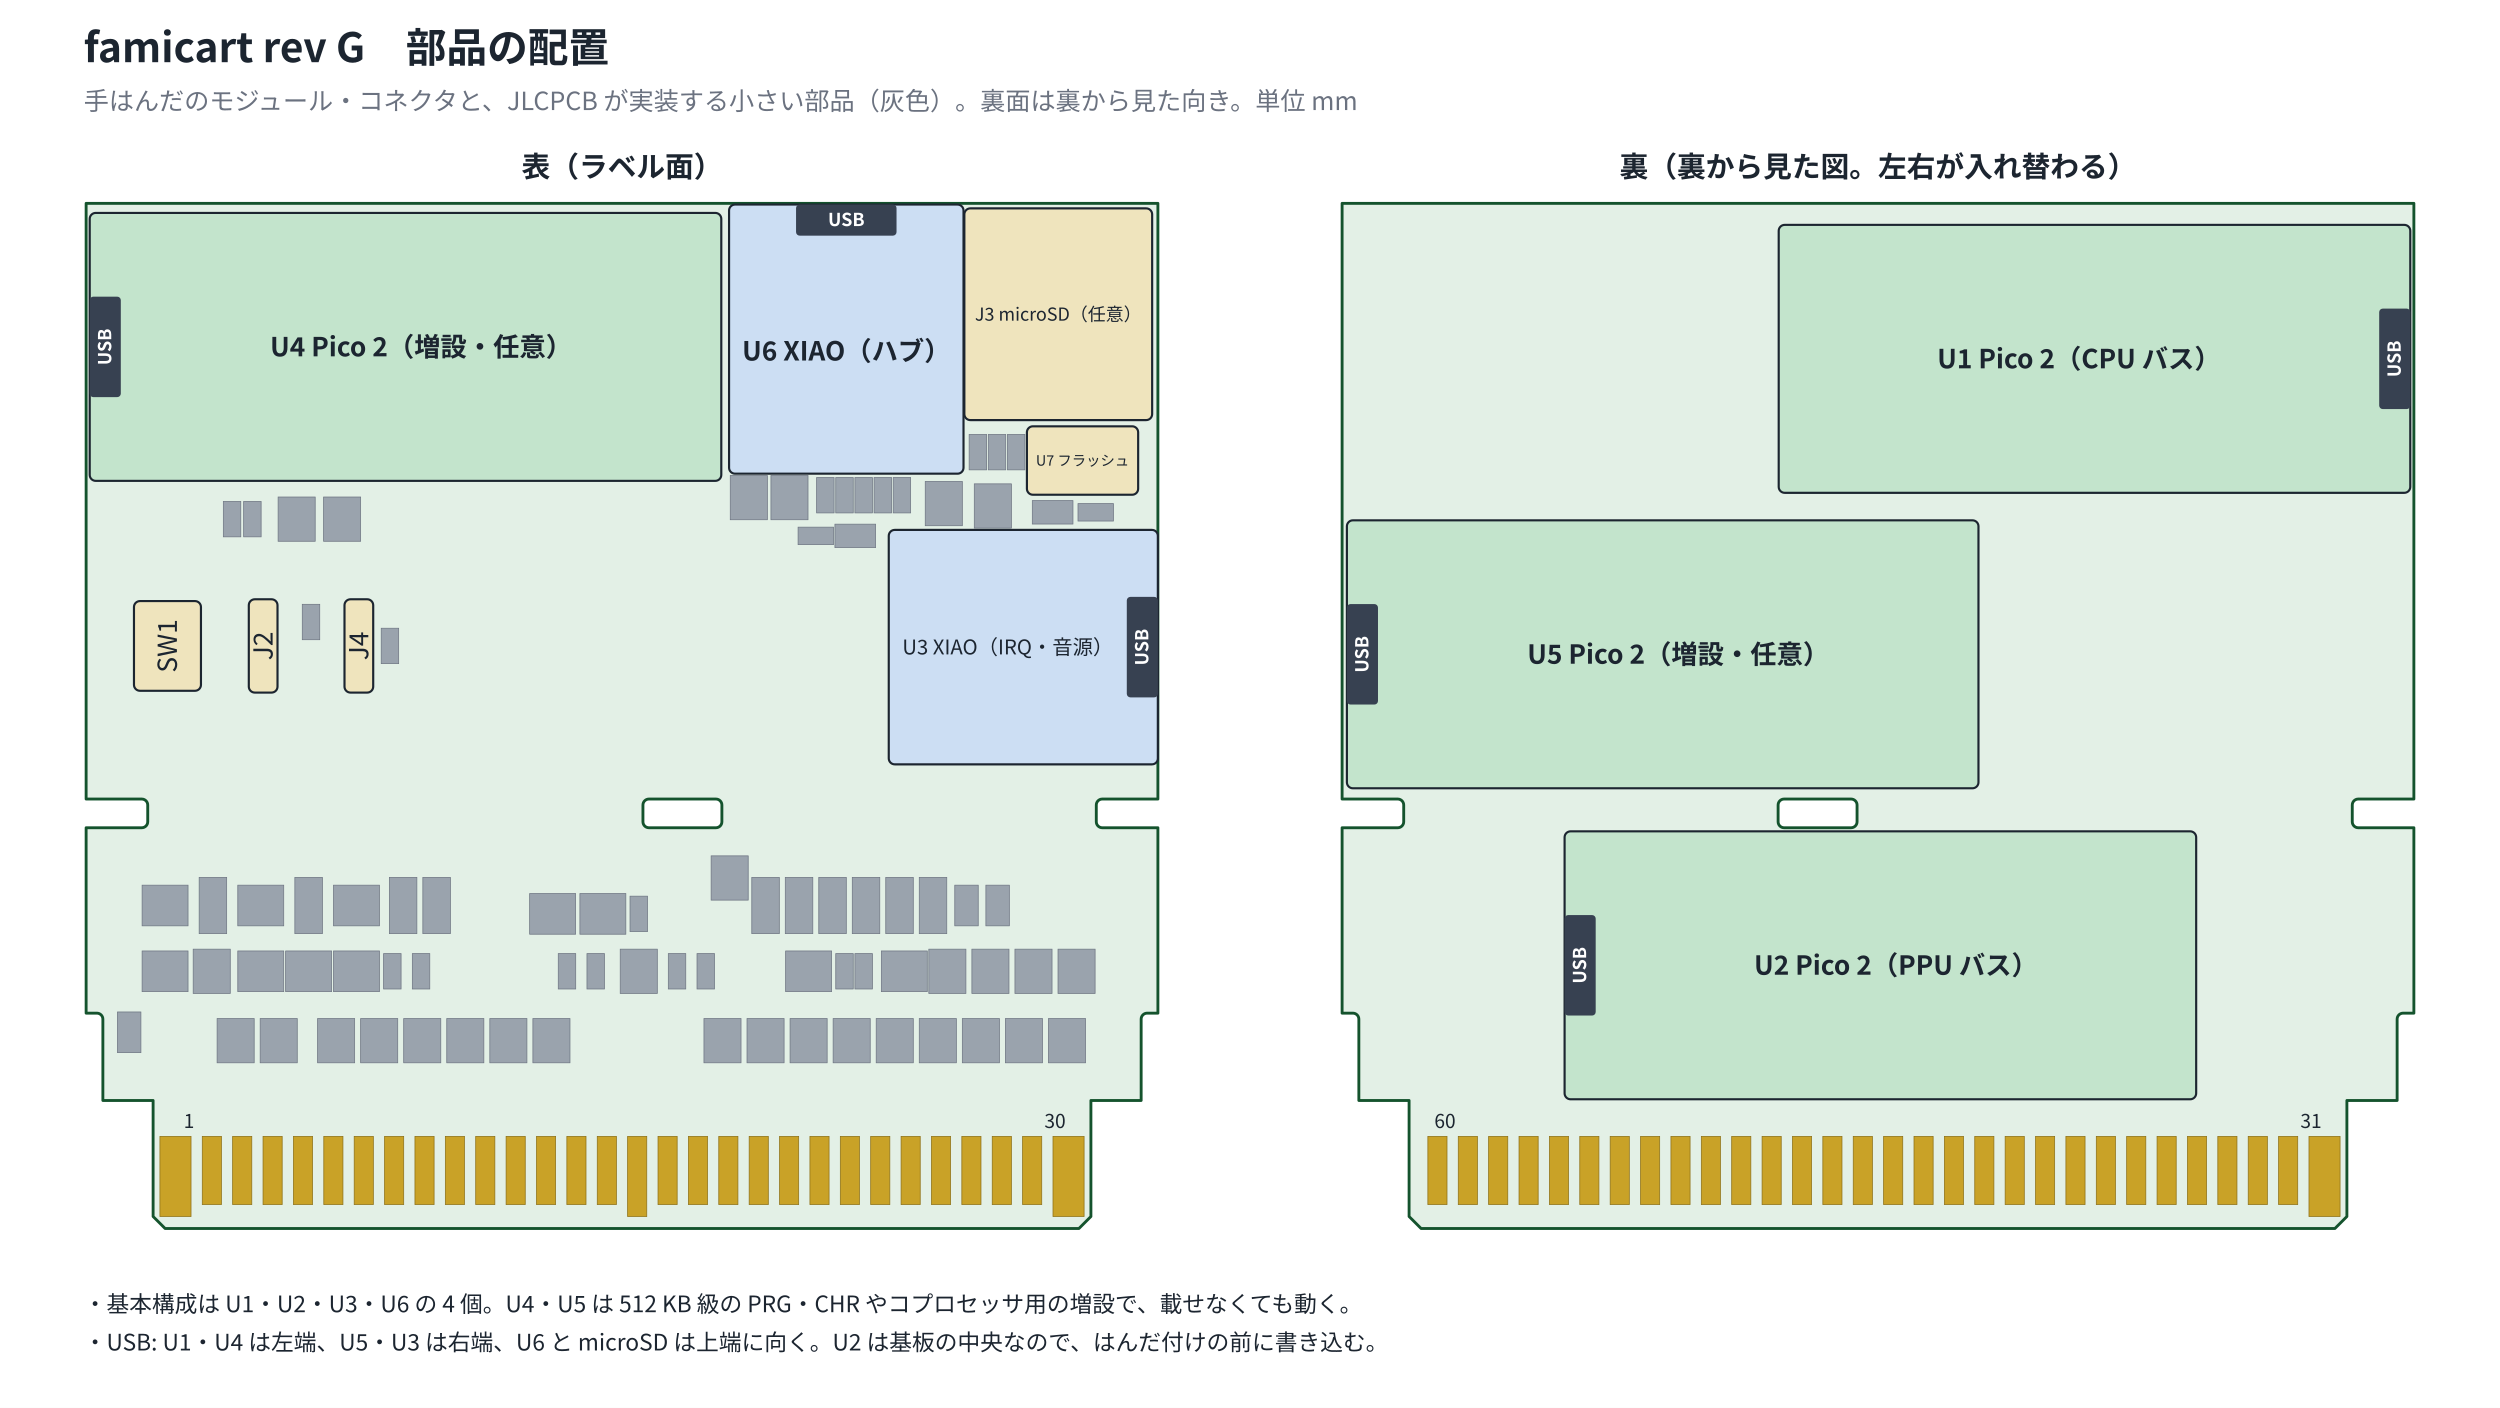
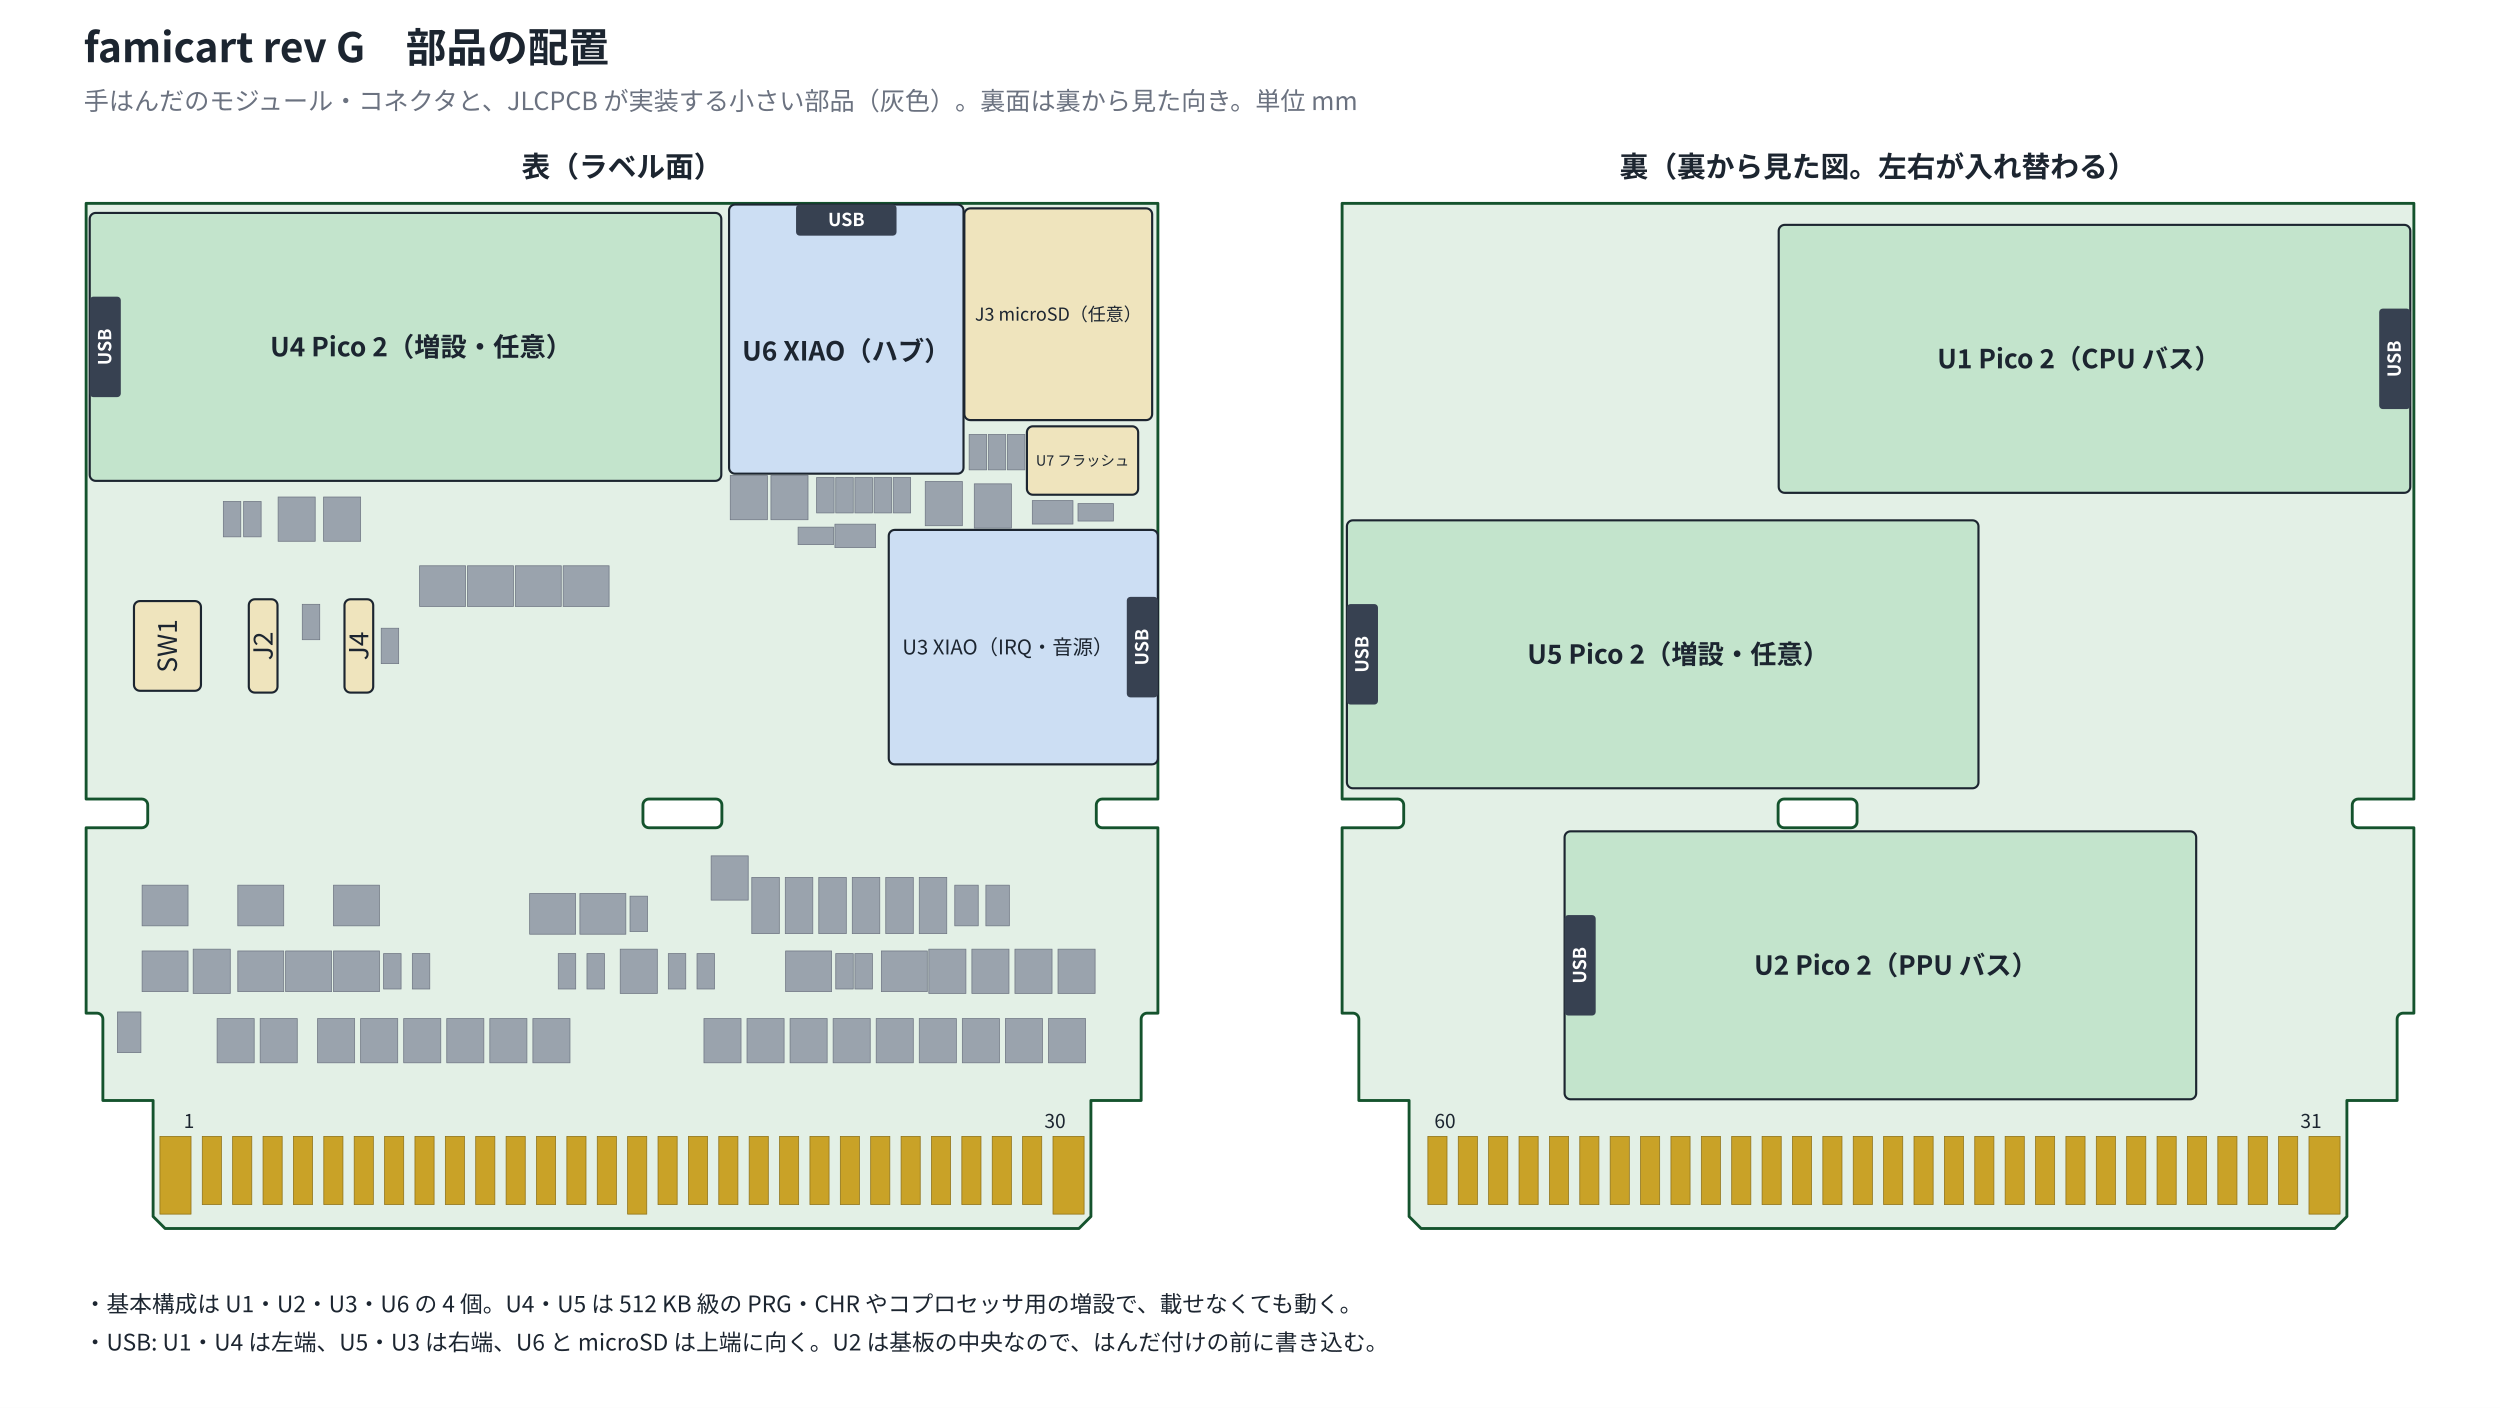
<svg xmlns="http://www.w3.org/2000/svg" width="2090" height="1177" viewBox="0 0 2090 1177" font-family="IPAGothic, 'IPAexGothic', 'Noto Sans CJK JP', 'Yu Gothic', sans-serif">
  <rect width="100%" height="100%" fill="#ffffff" />
  <text x="70.0" y="52.0" font-size="34" fill="#1c2530" text-anchor="start" font-weight="bold">famicart rev G　部品の配置</text>
  <text x="70.0" y="92.0" font-size="21" fill="#6b7280" text-anchor="start" font-weight="normal">手はんだのモジュール・コネクタと、JLCPCB が実装する小さい部品（灰色）。裏面は裏から見た向き。単位 mm</text>
  <text x="520.0" y="148.0" font-size="24" fill="#1c2530" text-anchor="middle" font-weight="bold">表（ラベル面）</text>
  <path d="M128.00,920.00 L86.00,920.00 L86.00,852.00 A5.00,5.00 0 0 0 81.00,847.00 L72.00,847.00 L72.00,692.00 L118.50,692.00 A5.00,5.00 0 0 0 123.50,687.00 L123.50,673.00 A5.00,5.00 0 0 0 118.50,668.00 L72.00,668.00 L72.00,170.00 L968.00,170.00 L968.00,668.00 L921.50,668.00 A5.00,5.00 0 0 0 916.50,673.00 L916.50,687.00 A5.00,5.00 0 0 0 921.50,692.00 L968.00,692.00 L968.00,847.00 L959.00,847.00 A5.00,5.00 0 0 0 954.00,852.00 L954.00,920.00 L912.00,920.00 L912.00,1017.00 L902.00,1027.00 L138.00,1027.00 L128.00,1017.00 Z" fill="#e3f0e6" stroke="#14532d" stroke-width="2.4" stroke-linejoin="round" />
  <path d="M537.50,673.00 A5.00,5.00 0 0 1 542.50,668.00 L598.50,668.00 A5.00,5.00 0 0 1 603.50,673.00 L603.50,687.00 A5.00,5.00 0 0 1 598.50,692.00 L542.50,692.00 A5.00,5.00 0 0 1 537.50,687.00 Z" fill="#ffffff" stroke="#14532d" stroke-width="2.4" />
-   <rect x="133.7" y="950.0" width="26.0" height="67.0" fill="#c9a227" stroke="#8a6d14" stroke-width="0.6" />
+   <rect x="133.7" y="950.0" width="26.0" height="65.0" fill="#c9a227" stroke="#8a6d14" stroke-width="0.6" />
  <rect x="169.1" y="950.0" width="16.0" height="57.0" fill="#c9a227" stroke="#8a6d14" stroke-width="0.6" />
  <rect x="194.5" y="950.0" width="16.0" height="57.0" fill="#c9a227" stroke="#8a6d14" stroke-width="0.6" />
  <rect x="219.9" y="950.0" width="16.0" height="57.0" fill="#c9a227" stroke="#8a6d14" stroke-width="0.6" />
  <rect x="245.3" y="950.0" width="16.0" height="57.0" fill="#c9a227" stroke="#8a6d14" stroke-width="0.6" />
  <rect x="270.7" y="950.0" width="16.0" height="57.0" fill="#c9a227" stroke="#8a6d14" stroke-width="0.6" />
  <rect x="296.1" y="950.0" width="16.0" height="57.0" fill="#c9a227" stroke="#8a6d14" stroke-width="0.6" />
  <rect x="321.5" y="950.0" width="16.0" height="57.0" fill="#c9a227" stroke="#8a6d14" stroke-width="0.6" />
  <rect x="346.9" y="950.0" width="16.0" height="57.0" fill="#c9a227" stroke="#8a6d14" stroke-width="0.6" />
  <rect x="372.3" y="950.0" width="16.0" height="57.0" fill="#c9a227" stroke="#8a6d14" stroke-width="0.6" />
  <rect x="397.7" y="950.0" width="16.0" height="57.0" fill="#c9a227" stroke="#8a6d14" stroke-width="0.6" />
  <rect x="423.1" y="950.0" width="16.0" height="57.0" fill="#c9a227" stroke="#8a6d14" stroke-width="0.6" />
  <rect x="448.5" y="950.0" width="16.0" height="57.0" fill="#c9a227" stroke="#8a6d14" stroke-width="0.6" />
  <rect x="473.9" y="950.0" width="16.0" height="57.0" fill="#c9a227" stroke="#8a6d14" stroke-width="0.6" />
  <rect x="499.3" y="950.0" width="16.0" height="57.0" fill="#c9a227" stroke="#8a6d14" stroke-width="0.6" />
-   <rect x="524.7" y="950.0" width="16.0" height="67.0" fill="#c9a227" stroke="#8a6d14" stroke-width="0.6" />
+   <rect x="524.7" y="950.0" width="16.0" height="65.0" fill="#c9a227" stroke="#8a6d14" stroke-width="0.6" />
  <rect x="550.1" y="950.0" width="16.0" height="57.0" fill="#c9a227" stroke="#8a6d14" stroke-width="0.6" />
  <rect x="575.5" y="950.0" width="16.0" height="57.0" fill="#c9a227" stroke="#8a6d14" stroke-width="0.6" />
  <rect x="600.9" y="950.0" width="16.0" height="57.0" fill="#c9a227" stroke="#8a6d14" stroke-width="0.6" />
  <rect x="626.3" y="950.0" width="16.0" height="57.0" fill="#c9a227" stroke="#8a6d14" stroke-width="0.6" />
  <rect x="651.7" y="950.0" width="16.0" height="57.0" fill="#c9a227" stroke="#8a6d14" stroke-width="0.6" />
  <rect x="677.1" y="950.0" width="16.0" height="57.0" fill="#c9a227" stroke="#8a6d14" stroke-width="0.6" />
  <rect x="702.5" y="950.0" width="16.0" height="57.0" fill="#c9a227" stroke="#8a6d14" stroke-width="0.6" />
  <rect x="727.9" y="950.0" width="16.0" height="57.0" fill="#c9a227" stroke="#8a6d14" stroke-width="0.6" />
  <rect x="753.3" y="950.0" width="16.0" height="57.0" fill="#c9a227" stroke="#8a6d14" stroke-width="0.6" />
  <rect x="778.7" y="950.0" width="16.0" height="57.0" fill="#c9a227" stroke="#8a6d14" stroke-width="0.6" />
  <rect x="804.1" y="950.0" width="16.0" height="57.0" fill="#c9a227" stroke="#8a6d14" stroke-width="0.6" />
  <rect x="829.5" y="950.0" width="16.0" height="57.0" fill="#c9a227" stroke="#8a6d14" stroke-width="0.6" />
  <rect x="854.9" y="950.0" width="16.0" height="57.0" fill="#c9a227" stroke="#8a6d14" stroke-width="0.6" />
-   <rect x="880.3" y="950.0" width="26.0" height="67.0" fill="#c9a227" stroke="#8a6d14" stroke-width="0.6" />
+   <rect x="880.3" y="950.0" width="26.0" height="65.0" fill="#c9a227" stroke="#8a6d14" stroke-width="0.6" />
  <text x="158.0" y="943.0" font-size="16" fill="#1c2530" text-anchor="middle" font-weight="normal">1</text>
  <text x="882.0" y="943.0" font-size="16" fill="#1c2530" text-anchor="middle" font-weight="normal">30</text>
+   <rect x="776.5" y="793.5" width="31.0" height="37.0" fill="#9aa3ad" stroke="#6b7280" stroke-width="0.6" />
+   <rect x="186.7" y="419.2" width="14.6" height="29.6" fill="#9aa3ad" stroke="#6b7280" stroke-width="0.6" />
+   <rect x="582.7" y="797.2" width="14.6" height="29.6" fill="#9aa3ad" stroke="#6b7280" stroke-width="0.6" />
+   <rect x="484.8" y="747.0" width="38.4" height="34.0" fill="#9aa3ad" stroke="#6b7280" stroke-width="0.6" />
+   <rect x="768.5" y="733.5" width="23.0" height="47.0" fill="#9aa3ad" stroke="#6b7280" stroke-width="0.6" />
+   <rect x="712.5" y="733.5" width="23.0" height="47.0" fill="#9aa3ad" stroke="#6b7280" stroke-width="0.6" />
+   <rect x="628.5" y="733.5" width="23.0" height="47.0" fill="#9aa3ad" stroke="#6b7280" stroke-width="0.6" />
+   <rect x="198.8" y="795.0" width="38.4" height="34.0" fill="#9aa3ad" stroke="#6b7280" stroke-width="0.6" />
+   <rect x="558.7" y="797.2" width="14.6" height="29.6" fill="#9aa3ad" stroke="#6b7280" stroke-width="0.6" />
+   <rect x="265.5" y="851.5" width="31.0" height="37.0" fill="#9aa3ad" stroke="#6b7280" stroke-width="0.6" />
+   <rect x="698.0" y="438.2" width="34.0" height="19.6" fill="#9aa3ad" stroke="#6b7280" stroke-width="0.6" />
+   <rect x="644.5" y="397.5" width="31.0" height="37.0" fill="#9aa3ad" stroke="#6b7280" stroke-width="0.6" />
+   <rect x="824.2" y="740.0" width="19.6" height="34.0" fill="#9aa3ad" stroke="#6b7280" stroke-width="0.6" />
+   <rect x="594.5" y="715.5" width="31.0" height="37.0" fill="#9aa3ad" stroke="#6b7280" stroke-width="0.6" />
+   <rect x="840.5" y="851.5" width="31.0" height="37.0" fill="#9aa3ad" stroke="#6b7280" stroke-width="0.6" />
+   <rect x="773.5" y="402.5" width="31.0" height="37.0" fill="#9aa3ad" stroke="#6b7280" stroke-width="0.6" />
+   <rect x="714.7" y="797.2" width="14.6" height="29.6" fill="#9aa3ad" stroke="#6b7280" stroke-width="0.6" />
+   <rect x="732.5" y="851.5" width="31.0" height="37.0" fill="#9aa3ad" stroke="#6b7280" stroke-width="0.6" />
+   <rect x="682.7" y="399.2" width="14.6" height="29.6" fill="#9aa3ad" stroke="#6b7280" stroke-width="0.6" />
+   <rect x="118.8" y="740.0" width="38.4" height="34.0" fill="#9aa3ad" stroke="#6b7280" stroke-width="0.6" />
+   <rect x="118.8" y="795.0" width="38.4" height="34.0" fill="#9aa3ad" stroke="#6b7280" stroke-width="0.6" />
+   <rect x="161.5" y="793.5" width="31.0" height="37.0" fill="#9aa3ad" stroke="#6b7280" stroke-width="0.6" />
+   <rect x="217.5" y="851.5" width="31.0" height="37.0" fill="#9aa3ad" stroke="#6b7280" stroke-width="0.6" />
+   <rect x="278.8" y="740.0" width="38.4" height="34.0" fill="#9aa3ad" stroke="#6b7280" stroke-width="0.6" />
+   <rect x="181.5" y="851.5" width="31.0" height="37.0" fill="#9aa3ad" stroke="#6b7280" stroke-width="0.6" />
+   <rect x="740.5" y="733.5" width="23.0" height="47.0" fill="#9aa3ad" stroke="#6b7280" stroke-width="0.6" />
+   <rect x="350.8" y="473.0" width="38.4" height="34.0" fill="#9aa3ad" stroke="#6b7280" stroke-width="0.6" />
+   <rect x="390.8" y="473.0" width="38.4" height="34.0" fill="#9aa3ad" stroke="#6b7280" stroke-width="0.6" />
+   <rect x="278.8" y="795.0" width="38.4" height="34.0" fill="#9aa3ad" stroke="#6b7280" stroke-width="0.6" />
+   <rect x="698.7" y="797.2" width="14.6" height="29.6" fill="#9aa3ad" stroke="#6b7280" stroke-width="0.6" />
+   <rect x="490.7" y="797.2" width="14.6" height="29.6" fill="#9aa3ad" stroke="#6b7280" stroke-width="0.6" />
+   <rect x="442.8" y="747.0" width="38.4" height="34.0" fill="#9aa3ad" stroke="#6b7280" stroke-width="0.6" />
+   <rect x="812.5" y="793.5" width="31.0" height="37.0" fill="#9aa3ad" stroke="#6b7280" stroke-width="0.6" />
+   <rect x="526.7" y="749.2" width="14.6" height="29.6" fill="#9aa3ad" stroke="#6b7280" stroke-width="0.6" />
+   <rect x="660.5" y="851.5" width="31.0" height="37.0" fill="#9aa3ad" stroke="#6b7280" stroke-width="0.6" />
+   <rect x="238.8" y="795.0" width="38.4" height="34.0" fill="#9aa3ad" stroke="#6b7280" stroke-width="0.6" />
+   <rect x="588.5" y="851.5" width="31.0" height="37.0" fill="#9aa3ad" stroke="#6b7280" stroke-width="0.6" />
+   <rect x="430.8" y="473.0" width="38.4" height="34.0" fill="#9aa3ad" stroke="#6b7280" stroke-width="0.6" />
+   <rect x="656.8" y="795.0" width="38.4" height="34.0" fill="#9aa3ad" stroke="#6b7280" stroke-width="0.6" />
+   <rect x="863.0" y="418.5" width="34.0" height="19.6" fill="#9aa3ad" stroke="#6b7280" stroke-width="0.6" />
+   <rect x="884.5" y="793.5" width="31.0" height="37.0" fill="#9aa3ad" stroke="#6b7280" stroke-width="0.6" />
+   <rect x="301.5" y="851.5" width="31.0" height="37.0" fill="#9aa3ad" stroke="#6b7280" stroke-width="0.6" />
+   <rect x="667.2" y="440.7" width="29.6" height="14.6" fill="#9aa3ad" stroke="#6b7280" stroke-width="0.6" />
  <rect x="203.7" y="419.2" width="14.6" height="29.6" fill="#9aa3ad" stroke="#6b7280" stroke-width="0.6" />
-   <rect x="118.8" y="795.0" width="38.4" height="34.0" fill="#9aa3ad" stroke="#6b7280" stroke-width="0.6" />
+   <rect x="746.7" y="399.2" width="14.6" height="29.6" fill="#9aa3ad" stroke="#6b7280" stroke-width="0.6" />
+   <rect x="696.5" y="851.5" width="31.0" height="37.0" fill="#9aa3ad" stroke="#6b7280" stroke-width="0.6" />
+   <rect x="252.7" y="505.2" width="14.6" height="29.6" fill="#9aa3ad" stroke="#6b7280" stroke-width="0.6" />
+   <rect x="624.5" y="851.5" width="31.0" height="37.0" fill="#9aa3ad" stroke="#6b7280" stroke-width="0.6" />
+   <rect x="826.2" y="363.2" width="14.6" height="29.6" fill="#9aa3ad" stroke="#6b7280" stroke-width="0.6" />
+   <rect x="814.5" y="404.5" width="31.0" height="37.0" fill="#9aa3ad" stroke="#6b7280" stroke-width="0.6" />
+   <rect x="810.2" y="363.2" width="14.6" height="29.6" fill="#9aa3ad" stroke="#6b7280" stroke-width="0.6" />
+   <rect x="876.5" y="851.5" width="31.0" height="37.0" fill="#9aa3ad" stroke="#6b7280" stroke-width="0.6" />
+   <rect x="320.7" y="797.2" width="14.6" height="29.6" fill="#9aa3ad" stroke="#6b7280" stroke-width="0.6" />
+   <rect x="714.7" y="399.2" width="14.6" height="29.6" fill="#9aa3ad" stroke="#6b7280" stroke-width="0.6" />
+   <rect x="232.5" y="415.5" width="31.0" height="37.0" fill="#9aa3ad" stroke="#6b7280" stroke-width="0.6" />
+   <rect x="518.5" y="793.5" width="31.0" height="37.0" fill="#9aa3ad" stroke="#6b7280" stroke-width="0.6" />
+   <rect x="318.7" y="525.2" width="14.6" height="29.6" fill="#9aa3ad" stroke="#6b7280" stroke-width="0.6" />
+   <rect x="848.5" y="793.5" width="31.0" height="37.0" fill="#9aa3ad" stroke="#6b7280" stroke-width="0.6" />
+   <rect x="409.5" y="851.5" width="31.0" height="37.0" fill="#9aa3ad" stroke="#6b7280" stroke-width="0.6" />
+   <rect x="656.5" y="733.5" width="23.0" height="47.0" fill="#9aa3ad" stroke="#6b7280" stroke-width="0.6" />
+   <rect x="798.2" y="740.0" width="19.6" height="34.0" fill="#9aa3ad" stroke="#6b7280" stroke-width="0.6" />
+   <rect x="344.7" y="797.2" width="14.6" height="29.6" fill="#9aa3ad" stroke="#6b7280" stroke-width="0.6" />
+   <rect x="337.5" y="851.5" width="31.0" height="37.0" fill="#9aa3ad" stroke="#6b7280" stroke-width="0.6" />
+   <rect x="842.2" y="363.2" width="14.6" height="29.6" fill="#9aa3ad" stroke="#6b7280" stroke-width="0.6" />
+   <rect x="698.7" y="399.2" width="14.6" height="29.6" fill="#9aa3ad" stroke="#6b7280" stroke-width="0.6" />
+   <rect x="730.7" y="399.2" width="14.6" height="29.6" fill="#9aa3ad" stroke="#6b7280" stroke-width="0.6" />
  <rect x="804.5" y="851.5" width="31.0" height="37.0" fill="#9aa3ad" stroke="#6b7280" stroke-width="0.6" />
-   <rect x="768.5" y="733.5" width="23.0" height="47.0" fill="#9aa3ad" stroke="#6b7280" stroke-width="0.6" />
-   <rect x="810.2" y="363.2" width="14.6" height="29.6" fill="#9aa3ad" stroke="#6b7280" stroke-width="0.6" />
-   <rect x="161.5" y="793.5" width="31.0" height="37.0" fill="#9aa3ad" stroke="#6b7280" stroke-width="0.6" />
-   <rect x="656.8" y="795.0" width="38.4" height="34.0" fill="#9aa3ad" stroke="#6b7280" stroke-width="0.6" />
-   <rect x="660.5" y="851.5" width="31.0" height="37.0" fill="#9aa3ad" stroke="#6b7280" stroke-width="0.6" />
-   <rect x="353.5" y="733.5" width="23.0" height="47.0" fill="#9aa3ad" stroke="#6b7280" stroke-width="0.6" />
+   <rect x="98.2" y="846.0" width="19.6" height="34.0" fill="#9aa3ad" stroke="#6b7280" stroke-width="0.6" />
+   <rect x="610.5" y="397.5" width="31.0" height="37.0" fill="#9aa3ad" stroke="#6b7280" stroke-width="0.6" />
+   <rect x="466.7" y="797.2" width="14.6" height="29.6" fill="#9aa3ad" stroke="#6b7280" stroke-width="0.6" />
+   <rect x="684.5" y="733.5" width="23.0" height="47.0" fill="#9aa3ad" stroke="#6b7280" stroke-width="0.6" />
+   <rect x="445.5" y="851.5" width="31.0" height="37.0" fill="#9aa3ad" stroke="#6b7280" stroke-width="0.6" />
+   <rect x="470.8" y="473.0" width="38.4" height="34.0" fill="#9aa3ad" stroke="#6b7280" stroke-width="0.6" />
  <rect x="198.8" y="740.0" width="38.4" height="34.0" fill="#9aa3ad" stroke="#6b7280" stroke-width="0.6" />
-   <rect x="730.7" y="399.2" width="14.6" height="29.6" fill="#9aa3ad" stroke="#6b7280" stroke-width="0.6" />
-   <rect x="445.5" y="851.5" width="31.0" height="37.0" fill="#9aa3ad" stroke="#6b7280" stroke-width="0.6" />
  <rect x="736.8" y="795.0" width="38.4" height="34.0" fill="#9aa3ad" stroke="#6b7280" stroke-width="0.6" />
-   <rect x="682.7" y="399.2" width="14.6" height="29.6" fill="#9aa3ad" stroke="#6b7280" stroke-width="0.6" />
-   <rect x="714.7" y="797.2" width="14.6" height="29.6" fill="#9aa3ad" stroke="#6b7280" stroke-width="0.6" />
-   <rect x="98.2" y="846.0" width="19.6" height="34.0" fill="#9aa3ad" stroke="#6b7280" stroke-width="0.6" />
-   <rect x="667.2" y="440.7" width="29.6" height="14.6" fill="#9aa3ad" stroke="#6b7280" stroke-width="0.6" />
-   <rect x="466.7" y="797.2" width="14.6" height="29.6" fill="#9aa3ad" stroke="#6b7280" stroke-width="0.6" />
-   <rect x="181.5" y="851.5" width="31.0" height="37.0" fill="#9aa3ad" stroke="#6b7280" stroke-width="0.6" />
-   <rect x="610.5" y="397.5" width="31.0" height="37.0" fill="#9aa3ad" stroke="#6b7280" stroke-width="0.6" />
-   <rect x="644.5" y="397.5" width="31.0" height="37.0" fill="#9aa3ad" stroke="#6b7280" stroke-width="0.6" />
-   <rect x="746.7" y="399.2" width="14.6" height="29.6" fill="#9aa3ad" stroke="#6b7280" stroke-width="0.6" />
-   <rect x="558.7" y="797.2" width="14.6" height="29.6" fill="#9aa3ad" stroke="#6b7280" stroke-width="0.6" />
-   <rect x="594.5" y="715.5" width="31.0" height="37.0" fill="#9aa3ad" stroke="#6b7280" stroke-width="0.6" />
-   <rect x="624.5" y="851.5" width="31.0" height="37.0" fill="#9aa3ad" stroke="#6b7280" stroke-width="0.6" />
-   <rect x="217.5" y="851.5" width="31.0" height="37.0" fill="#9aa3ad" stroke="#6b7280" stroke-width="0.6" />
+   <rect x="373.5" y="851.5" width="31.0" height="37.0" fill="#9aa3ad" stroke="#6b7280" stroke-width="0.6" />
+   <rect x="768.5" y="851.5" width="31.0" height="37.0" fill="#9aa3ad" stroke="#6b7280" stroke-width="0.6" />
+   <rect x="901.2" y="421.0" width="29.6" height="14.6" fill="#9aa3ad" stroke="#6b7280" stroke-width="0.6" />
  <rect x="270.5" y="415.5" width="31.0" height="37.0" fill="#9aa3ad" stroke="#6b7280" stroke-width="0.6" />
-   <rect x="588.5" y="851.5" width="31.0" height="37.0" fill="#9aa3ad" stroke="#6b7280" stroke-width="0.6" />
-   <rect x="252.7" y="505.2" width="14.6" height="29.6" fill="#9aa3ad" stroke="#6b7280" stroke-width="0.6" />
-   <rect x="409.5" y="851.5" width="31.0" height="37.0" fill="#9aa3ad" stroke="#6b7280" stroke-width="0.6" />
-   <rect x="232.5" y="415.5" width="31.0" height="37.0" fill="#9aa3ad" stroke="#6b7280" stroke-width="0.6" />
-   <rect x="301.5" y="851.5" width="31.0" height="37.0" fill="#9aa3ad" stroke="#6b7280" stroke-width="0.6" />
-   <rect x="278.8" y="795.0" width="38.4" height="34.0" fill="#9aa3ad" stroke="#6b7280" stroke-width="0.6" />
-   <rect x="198.8" y="795.0" width="38.4" height="34.0" fill="#9aa3ad" stroke="#6b7280" stroke-width="0.6" />
-   <rect x="698.7" y="399.2" width="14.6" height="29.6" fill="#9aa3ad" stroke="#6b7280" stroke-width="0.6" />
-   <rect x="840.5" y="851.5" width="31.0" height="37.0" fill="#9aa3ad" stroke="#6b7280" stroke-width="0.6" />
-   <rect x="490.7" y="797.2" width="14.6" height="29.6" fill="#9aa3ad" stroke="#6b7280" stroke-width="0.6" />
-   <rect x="186.7" y="419.2" width="14.6" height="29.6" fill="#9aa3ad" stroke="#6b7280" stroke-width="0.6" />
-   <rect x="884.5" y="793.5" width="31.0" height="37.0" fill="#9aa3ad" stroke="#6b7280" stroke-width="0.6" />
-   <rect x="337.5" y="851.5" width="31.0" height="37.0" fill="#9aa3ad" stroke="#6b7280" stroke-width="0.6" />
-   <rect x="318.7" y="525.2" width="14.6" height="29.6" fill="#9aa3ad" stroke="#6b7280" stroke-width="0.6" />
-   <rect x="712.5" y="733.5" width="23.0" height="47.0" fill="#9aa3ad" stroke="#6b7280" stroke-width="0.6" />
-   <rect x="484.8" y="747.0" width="38.4" height="34.0" fill="#9aa3ad" stroke="#6b7280" stroke-width="0.6" />
-   <rect x="582.7" y="797.2" width="14.6" height="29.6" fill="#9aa3ad" stroke="#6b7280" stroke-width="0.6" />
-   <rect x="698.0" y="438.2" width="34.0" height="19.6" fill="#9aa3ad" stroke="#6b7280" stroke-width="0.6" />
-   <rect x="798.2" y="740.0" width="19.6" height="34.0" fill="#9aa3ad" stroke="#6b7280" stroke-width="0.6" />
-   <rect x="628.5" y="733.5" width="23.0" height="47.0" fill="#9aa3ad" stroke="#6b7280" stroke-width="0.6" />
-   <rect x="518.5" y="793.5" width="31.0" height="37.0" fill="#9aa3ad" stroke="#6b7280" stroke-width="0.6" />
-   <rect x="344.7" y="797.2" width="14.6" height="29.6" fill="#9aa3ad" stroke="#6b7280" stroke-width="0.6" />
-   <rect x="442.8" y="747.0" width="38.4" height="34.0" fill="#9aa3ad" stroke="#6b7280" stroke-width="0.6" />
-   <rect x="526.7" y="749.2" width="14.6" height="29.6" fill="#9aa3ad" stroke="#6b7280" stroke-width="0.6" />
-   <rect x="246.5" y="733.5" width="23.0" height="47.0" fill="#9aa3ad" stroke="#6b7280" stroke-width="0.6" />
-   <rect x="373.5" y="851.5" width="31.0" height="37.0" fill="#9aa3ad" stroke="#6b7280" stroke-width="0.6" />
-   <rect x="773.5" y="402.5" width="31.0" height="37.0" fill="#9aa3ad" stroke="#6b7280" stroke-width="0.6" />
-   <rect x="656.5" y="733.5" width="23.0" height="47.0" fill="#9aa3ad" stroke="#6b7280" stroke-width="0.6" />
-   <rect x="118.8" y="740.0" width="38.4" height="34.0" fill="#9aa3ad" stroke="#6b7280" stroke-width="0.6" />
-   <rect x="696.5" y="851.5" width="31.0" height="37.0" fill="#9aa3ad" stroke="#6b7280" stroke-width="0.6" />
-   <rect x="740.5" y="733.5" width="23.0" height="47.0" fill="#9aa3ad" stroke="#6b7280" stroke-width="0.6" />
-   <rect x="814.5" y="404.5" width="31.0" height="37.0" fill="#9aa3ad" stroke="#6b7280" stroke-width="0.6" />
-   <rect x="901.2" y="421.0" width="29.6" height="14.6" fill="#9aa3ad" stroke="#6b7280" stroke-width="0.6" />
-   <rect x="684.5" y="733.5" width="23.0" height="47.0" fill="#9aa3ad" stroke="#6b7280" stroke-width="0.6" />
-   <rect x="238.8" y="795.0" width="38.4" height="34.0" fill="#9aa3ad" stroke="#6b7280" stroke-width="0.6" />
-   <rect x="265.5" y="851.5" width="31.0" height="37.0" fill="#9aa3ad" stroke="#6b7280" stroke-width="0.6" />
-   <rect x="732.5" y="851.5" width="31.0" height="37.0" fill="#9aa3ad" stroke="#6b7280" stroke-width="0.6" />
-   <rect x="768.5" y="851.5" width="31.0" height="37.0" fill="#9aa3ad" stroke="#6b7280" stroke-width="0.6" />
-   <rect x="325.5" y="733.5" width="23.0" height="47.0" fill="#9aa3ad" stroke="#6b7280" stroke-width="0.6" />
-   <rect x="698.7" y="797.2" width="14.6" height="29.6" fill="#9aa3ad" stroke="#6b7280" stroke-width="0.6" />
-   <rect x="876.5" y="851.5" width="31.0" height="37.0" fill="#9aa3ad" stroke="#6b7280" stroke-width="0.6" />
-   <rect x="714.7" y="399.2" width="14.6" height="29.6" fill="#9aa3ad" stroke="#6b7280" stroke-width="0.6" />
-   <rect x="166.5" y="733.5" width="23.0" height="47.0" fill="#9aa3ad" stroke="#6b7280" stroke-width="0.6" />
-   <rect x="848.5" y="793.5" width="31.0" height="37.0" fill="#9aa3ad" stroke="#6b7280" stroke-width="0.6" />
-   <rect x="826.2" y="363.2" width="14.6" height="29.6" fill="#9aa3ad" stroke="#6b7280" stroke-width="0.6" />
-   <rect x="812.5" y="793.5" width="31.0" height="37.0" fill="#9aa3ad" stroke="#6b7280" stroke-width="0.6" />
-   <rect x="320.7" y="797.2" width="14.6" height="29.6" fill="#9aa3ad" stroke="#6b7280" stroke-width="0.6" />
-   <rect x="776.5" y="793.5" width="31.0" height="37.0" fill="#9aa3ad" stroke="#6b7280" stroke-width="0.6" />
-   <rect x="842.2" y="363.2" width="14.6" height="29.6" fill="#9aa3ad" stroke="#6b7280" stroke-width="0.6" />
-   <rect x="863.0" y="418.5" width="34.0" height="19.6" fill="#9aa3ad" stroke="#6b7280" stroke-width="0.6" />
-   <rect x="824.2" y="740.0" width="19.6" height="34.0" fill="#9aa3ad" stroke="#6b7280" stroke-width="0.6" />
-   <rect x="278.8" y="740.0" width="38.4" height="34.0" fill="#9aa3ad" stroke="#6b7280" stroke-width="0.6" />
  <rect x="75.0" y="178.0" width="528.0" height="224.0" rx="5" fill="#bfe3c8" fill-opacity="0.86" stroke="#1c2530" stroke-width="1.8" />
  <rect x="75.0" y="248.0" width="26.0" height="84.0" rx="3" fill="#374151" />
  <text x="93.0" y="290.0" font-size="15" fill="#ffffff" text-anchor="middle" font-weight="bold" transform="rotate(-90 93.0 290.0)">USB</text>
  <text x="352.0" y="297.9" font-size="22" fill="#1c2530" text-anchor="middle" font-weight="bold">U4 Pico 2（増設・任意）</text>
  <rect x="609.5" y="171.0" width="196.0" height="225.0" rx="5" fill="#c9dcf5" fill-opacity="0.86" stroke="#1c2530" stroke-width="1.8" />
  <rect x="665.5" y="171.0" width="84.0" height="26.0" rx="3" fill="#374151" />
  <text x="707.5" y="189.0" font-size="15" fill="#ffffff" text-anchor="middle" font-weight="bold">USB</text>
  <text x="707.5" y="301.4" font-size="22" fill="#1c2530" text-anchor="middle" font-weight="bold">U6 XIAO（ハブ）</text>
  <rect x="743.0" y="443.0" width="225.0" height="196.0" rx="5" fill="#c9dcf5" fill-opacity="0.86" stroke="#1c2530" stroke-width="1.8" />
  <rect x="942.0" y="499.0" width="26.0" height="84.0" rx="3" fill="#374151" />
  <text x="960.0" y="541.0" font-size="15" fill="#ffffff" text-anchor="middle" font-weight="bold" transform="rotate(-90 960.0 541.0)">USB</text>
  <text x="842.5" y="547.1" font-size="17" fill="#1c2530" text-anchor="middle" font-weight="normal">U3 XIAO（IRQ・音源）</text>
  <rect x="806.2" y="174.2" width="157.0" height="177.0" rx="5" fill="#f1e3b6" fill-opacity="0.86" stroke="#1c2530" stroke-width="1.8" />
  <text x="884.7" y="268.1" font-size="15" fill="#1c2530" text-anchor="middle" font-weight="normal">J3 microSD（任意）</text>
  <rect x="858.5" y="356.4" width="93.0" height="57.2" rx="5" fill="#f1e3b6" fill-opacity="0.86" stroke="#1c2530" stroke-width="1.8" />
  <text x="905.0" y="389.3" font-size="12" fill="#1c2530" text-anchor="middle" font-weight="normal">U7 フラッシュ</text>
  <rect x="112.0" y="502.5" width="56.0" height="75.0" rx="5" fill="#f1e3b6" fill-opacity="0.86" stroke="#1c2530" stroke-width="1.8" />
  <text x="147.9" y="540.0" font-size="22" fill="#1c2530" text-anchor="middle" font-weight="normal" transform="rotate(-90 147.9 540.0)">SW1</text>
  <rect x="208.0" y="501.0" width="24.0" height="78.0" rx="5" fill="#f1e3b6" fill-opacity="0.86" stroke="#1c2530" stroke-width="1.8" />
  <text x="227.9" y="540.0" font-size="22" fill="#1c2530" text-anchor="middle" font-weight="normal" transform="rotate(-90 227.9 540.0)">J2</text>
  <rect x="288.0" y="501.0" width="24.0" height="78.0" rx="5" fill="#f1e3b6" fill-opacity="0.86" stroke="#1c2530" stroke-width="1.8" />
  <text x="307.9" y="540.0" font-size="22" fill="#1c2530" text-anchor="middle" font-weight="normal" transform="rotate(-90 307.9 540.0)">J4</text>
  <text x="1570.0" y="148.0" font-size="24" fill="#1c2530" text-anchor="middle" font-weight="bold">裏（裏から見た図。左右が入れ替わる）</text>
  <path d="M1962.00,1017.00 L1952.00,1027.00 L1188.00,1027.00 L1178.00,1017.00 L1178.00,920.00 L1136.00,920.00 L1136.00,852.00 A5.00,5.00 0 0 0 1131.00,847.00 L1122.00,847.00 L1122.00,692.00 L1168.50,692.00 A5.00,5.00 0 0 0 1173.50,687.00 L1173.50,673.00 A5.00,5.00 0 0 0 1168.50,668.00 L1122.00,668.00 L1122.00,170.00 L2018.00,170.00 L2018.00,668.00 L1971.50,668.00 A5.00,5.00 0 0 0 1966.50,673.00 L1966.50,687.00 A5.00,5.00 0 0 0 1971.50,692.00 L2018.00,692.00 L2018.00,847.00 L2009.00,847.00 A5.00,5.00 0 0 0 2004.00,852.00 L2004.00,920.00 L1962.00,920.00 Z" fill="#e3f0e6" stroke="#14532d" stroke-width="2.4" stroke-linejoin="round" />
  <path d="M1552.50,687.00 A5.00,5.00 0 0 1 1547.50,692.00 L1491.50,692.00 A5.00,5.00 0 0 1 1486.50,687.00 L1486.50,673.00 A5.00,5.00 0 0 1 1491.50,668.00 L1547.50,668.00 A5.00,5.00 0 0 1 1552.50,673.00 Z" fill="#ffffff" stroke="#14532d" stroke-width="2.4" />
-   <rect x="1930.3" y="950.0" width="26.0" height="67.0" fill="#c9a227" stroke="#8a6d14" stroke-width="0.6" />
+   <rect x="1930.3" y="950.0" width="26.0" height="65.0" fill="#c9a227" stroke="#8a6d14" stroke-width="0.6" />
  <rect x="1904.9" y="950.0" width="16.0" height="57.0" fill="#c9a227" stroke="#8a6d14" stroke-width="0.6" />
  <rect x="1879.5" y="950.0" width="16.0" height="57.0" fill="#c9a227" stroke="#8a6d14" stroke-width="0.6" />
  <rect x="1854.1" y="950.0" width="16.0" height="57.0" fill="#c9a227" stroke="#8a6d14" stroke-width="0.6" />
  <rect x="1828.7" y="950.0" width="16.0" height="57.0" fill="#c9a227" stroke="#8a6d14" stroke-width="0.6" />
  <rect x="1803.3" y="950.0" width="16.0" height="57.0" fill="#c9a227" stroke="#8a6d14" stroke-width="0.6" />
  <rect x="1777.9" y="950.0" width="16.0" height="57.0" fill="#c9a227" stroke="#8a6d14" stroke-width="0.6" />
  <rect x="1752.5" y="950.0" width="16.0" height="57.0" fill="#c9a227" stroke="#8a6d14" stroke-width="0.6" />
  <rect x="1727.1" y="950.0" width="16.0" height="57.0" fill="#c9a227" stroke="#8a6d14" stroke-width="0.6" />
  <rect x="1701.7" y="950.0" width="16.0" height="57.0" fill="#c9a227" stroke="#8a6d14" stroke-width="0.6" />
  <rect x="1676.3" y="950.0" width="16.0" height="57.0" fill="#c9a227" stroke="#8a6d14" stroke-width="0.6" />
  <rect x="1650.9" y="950.0" width="16.0" height="57.0" fill="#c9a227" stroke="#8a6d14" stroke-width="0.6" />
  <rect x="1625.5" y="950.0" width="16.0" height="57.0" fill="#c9a227" stroke="#8a6d14" stroke-width="0.6" />
  <rect x="1600.1" y="950.0" width="16.0" height="57.0" fill="#c9a227" stroke="#8a6d14" stroke-width="0.6" />
  <rect x="1574.7" y="950.0" width="16.0" height="57.0" fill="#c9a227" stroke="#8a6d14" stroke-width="0.6" />
  <rect x="1549.3" y="950.0" width="16.0" height="57.0" fill="#c9a227" stroke="#8a6d14" stroke-width="0.6" />
  <rect x="1523.9" y="950.0" width="16.0" height="57.0" fill="#c9a227" stroke="#8a6d14" stroke-width="0.6" />
  <rect x="1498.5" y="950.0" width="16.0" height="57.0" fill="#c9a227" stroke="#8a6d14" stroke-width="0.6" />
  <rect x="1473.1" y="950.0" width="16.0" height="57.0" fill="#c9a227" stroke="#8a6d14" stroke-width="0.6" />
  <rect x="1447.7" y="950.0" width="16.0" height="57.0" fill="#c9a227" stroke="#8a6d14" stroke-width="0.6" />
  <rect x="1422.3" y="950.0" width="16.0" height="57.0" fill="#c9a227" stroke="#8a6d14" stroke-width="0.6" />
  <rect x="1396.9" y="950.0" width="16.0" height="57.0" fill="#c9a227" stroke="#8a6d14" stroke-width="0.6" />
  <rect x="1371.5" y="950.0" width="16.0" height="57.0" fill="#c9a227" stroke="#8a6d14" stroke-width="0.6" />
  <rect x="1346.1" y="950.0" width="16.0" height="57.0" fill="#c9a227" stroke="#8a6d14" stroke-width="0.6" />
  <rect x="1320.7" y="950.0" width="16.0" height="57.0" fill="#c9a227" stroke="#8a6d14" stroke-width="0.6" />
  <rect x="1295.3" y="950.0" width="16.0" height="57.0" fill="#c9a227" stroke="#8a6d14" stroke-width="0.6" />
  <rect x="1269.9" y="950.0" width="16.0" height="57.0" fill="#c9a227" stroke="#8a6d14" stroke-width="0.6" />
  <rect x="1244.5" y="950.0" width="16.0" height="57.0" fill="#c9a227" stroke="#8a6d14" stroke-width="0.6" />
  <rect x="1219.1" y="950.0" width="16.0" height="57.0" fill="#c9a227" stroke="#8a6d14" stroke-width="0.6" />
  <rect x="1193.7" y="950.0" width="16.0" height="57.0" fill="#c9a227" stroke="#8a6d14" stroke-width="0.6" />
  <text x="1932.0" y="943.0" font-size="16" fill="#1c2530" text-anchor="middle" font-weight="normal">31</text>
  <text x="1208.0" y="943.0" font-size="16" fill="#1c2530" text-anchor="middle" font-weight="normal">60</text>
  <rect x="1126.0" y="435.0" width="528.0" height="224.0" rx="5" fill="#bfe3c8" fill-opacity="0.86" stroke="#1c2530" stroke-width="1.8" />
  <rect x="1126.0" y="505.0" width="26.0" height="84.0" rx="3" fill="#374151" />
  <text x="1144.0" y="547.0" font-size="15" fill="#ffffff" text-anchor="middle" font-weight="bold" transform="rotate(-90 1144.0 547.0)">USB</text>
  <text x="1403.0" y="554.9" font-size="22" fill="#1c2530" text-anchor="middle" font-weight="bold">U5 Pico 2（増設・任意）</text>
+   <rect x="1487.0" y="188.0" width="528.0" height="224.0" rx="5" fill="#bfe3c8" fill-opacity="0.86" stroke="#1c2530" stroke-width="1.8" />
+   <rect x="1989.0" y="258.0" width="26.0" height="84.0" rx="3" fill="#374151" />
+   <text x="2007.0" y="300.0" font-size="15" fill="#ffffff" text-anchor="middle" font-weight="bold" transform="rotate(-90 2007.0 300.0)">USB</text>
+   <text x="1738.0" y="307.9" font-size="22" fill="#1c2530" text-anchor="middle" font-weight="bold">U1 Pico 2（CPU バス）</text>
  <rect x="1308.0" y="695.0" width="528.0" height="224.0" rx="5" fill="#bfe3c8" fill-opacity="0.86" stroke="#1c2530" stroke-width="1.8" />
  <rect x="1308.0" y="765.0" width="26.0" height="84.0" rx="3" fill="#374151" />
  <text x="1326.0" y="807.0" font-size="15" fill="#ffffff" text-anchor="middle" font-weight="bold" transform="rotate(-90 1326.0 807.0)">USB</text>
  <text x="1585.0" y="814.9" font-size="22" fill="#1c2530" text-anchor="middle" font-weight="bold">U2 Pico 2（PPU バス）</text>
-   <rect x="1487.0" y="188.0" width="528.0" height="224.0" rx="5" fill="#bfe3c8" fill-opacity="0.86" stroke="#1c2530" stroke-width="1.8" />
-   <rect x="1989.0" y="258.0" width="26.0" height="84.0" rx="3" fill="#374151" />
-   <text x="2007.0" y="300.0" font-size="15" fill="#ffffff" text-anchor="middle" font-weight="bold" transform="rotate(-90 2007.0 300.0)">USB</text>
-   <text x="1738.0" y="307.9" font-size="22" fill="#1c2530" text-anchor="middle" font-weight="bold">U1 Pico 2（CPU バス）</text>
  <text x="70.0" y="1097.0" font-size="19" fill="#1c2530" text-anchor="start" font-weight="normal">・基本構成は U1・U2・U3・U6 の 4 個。U4・U5 は 512 KB 級の PRG・CHR やコプロセッサ用の増設で、載せなくても動く。</text>
  <text x="70.0" y="1129.0" font-size="19" fill="#1c2530" text-anchor="start" font-weight="normal">・USB: U1・U4 は左端、U5・U3 は右端、U6 と microSD は上端に向く。U2 は基板の中央なので、はんだ付けの前に書き込む。</text>
</svg>
